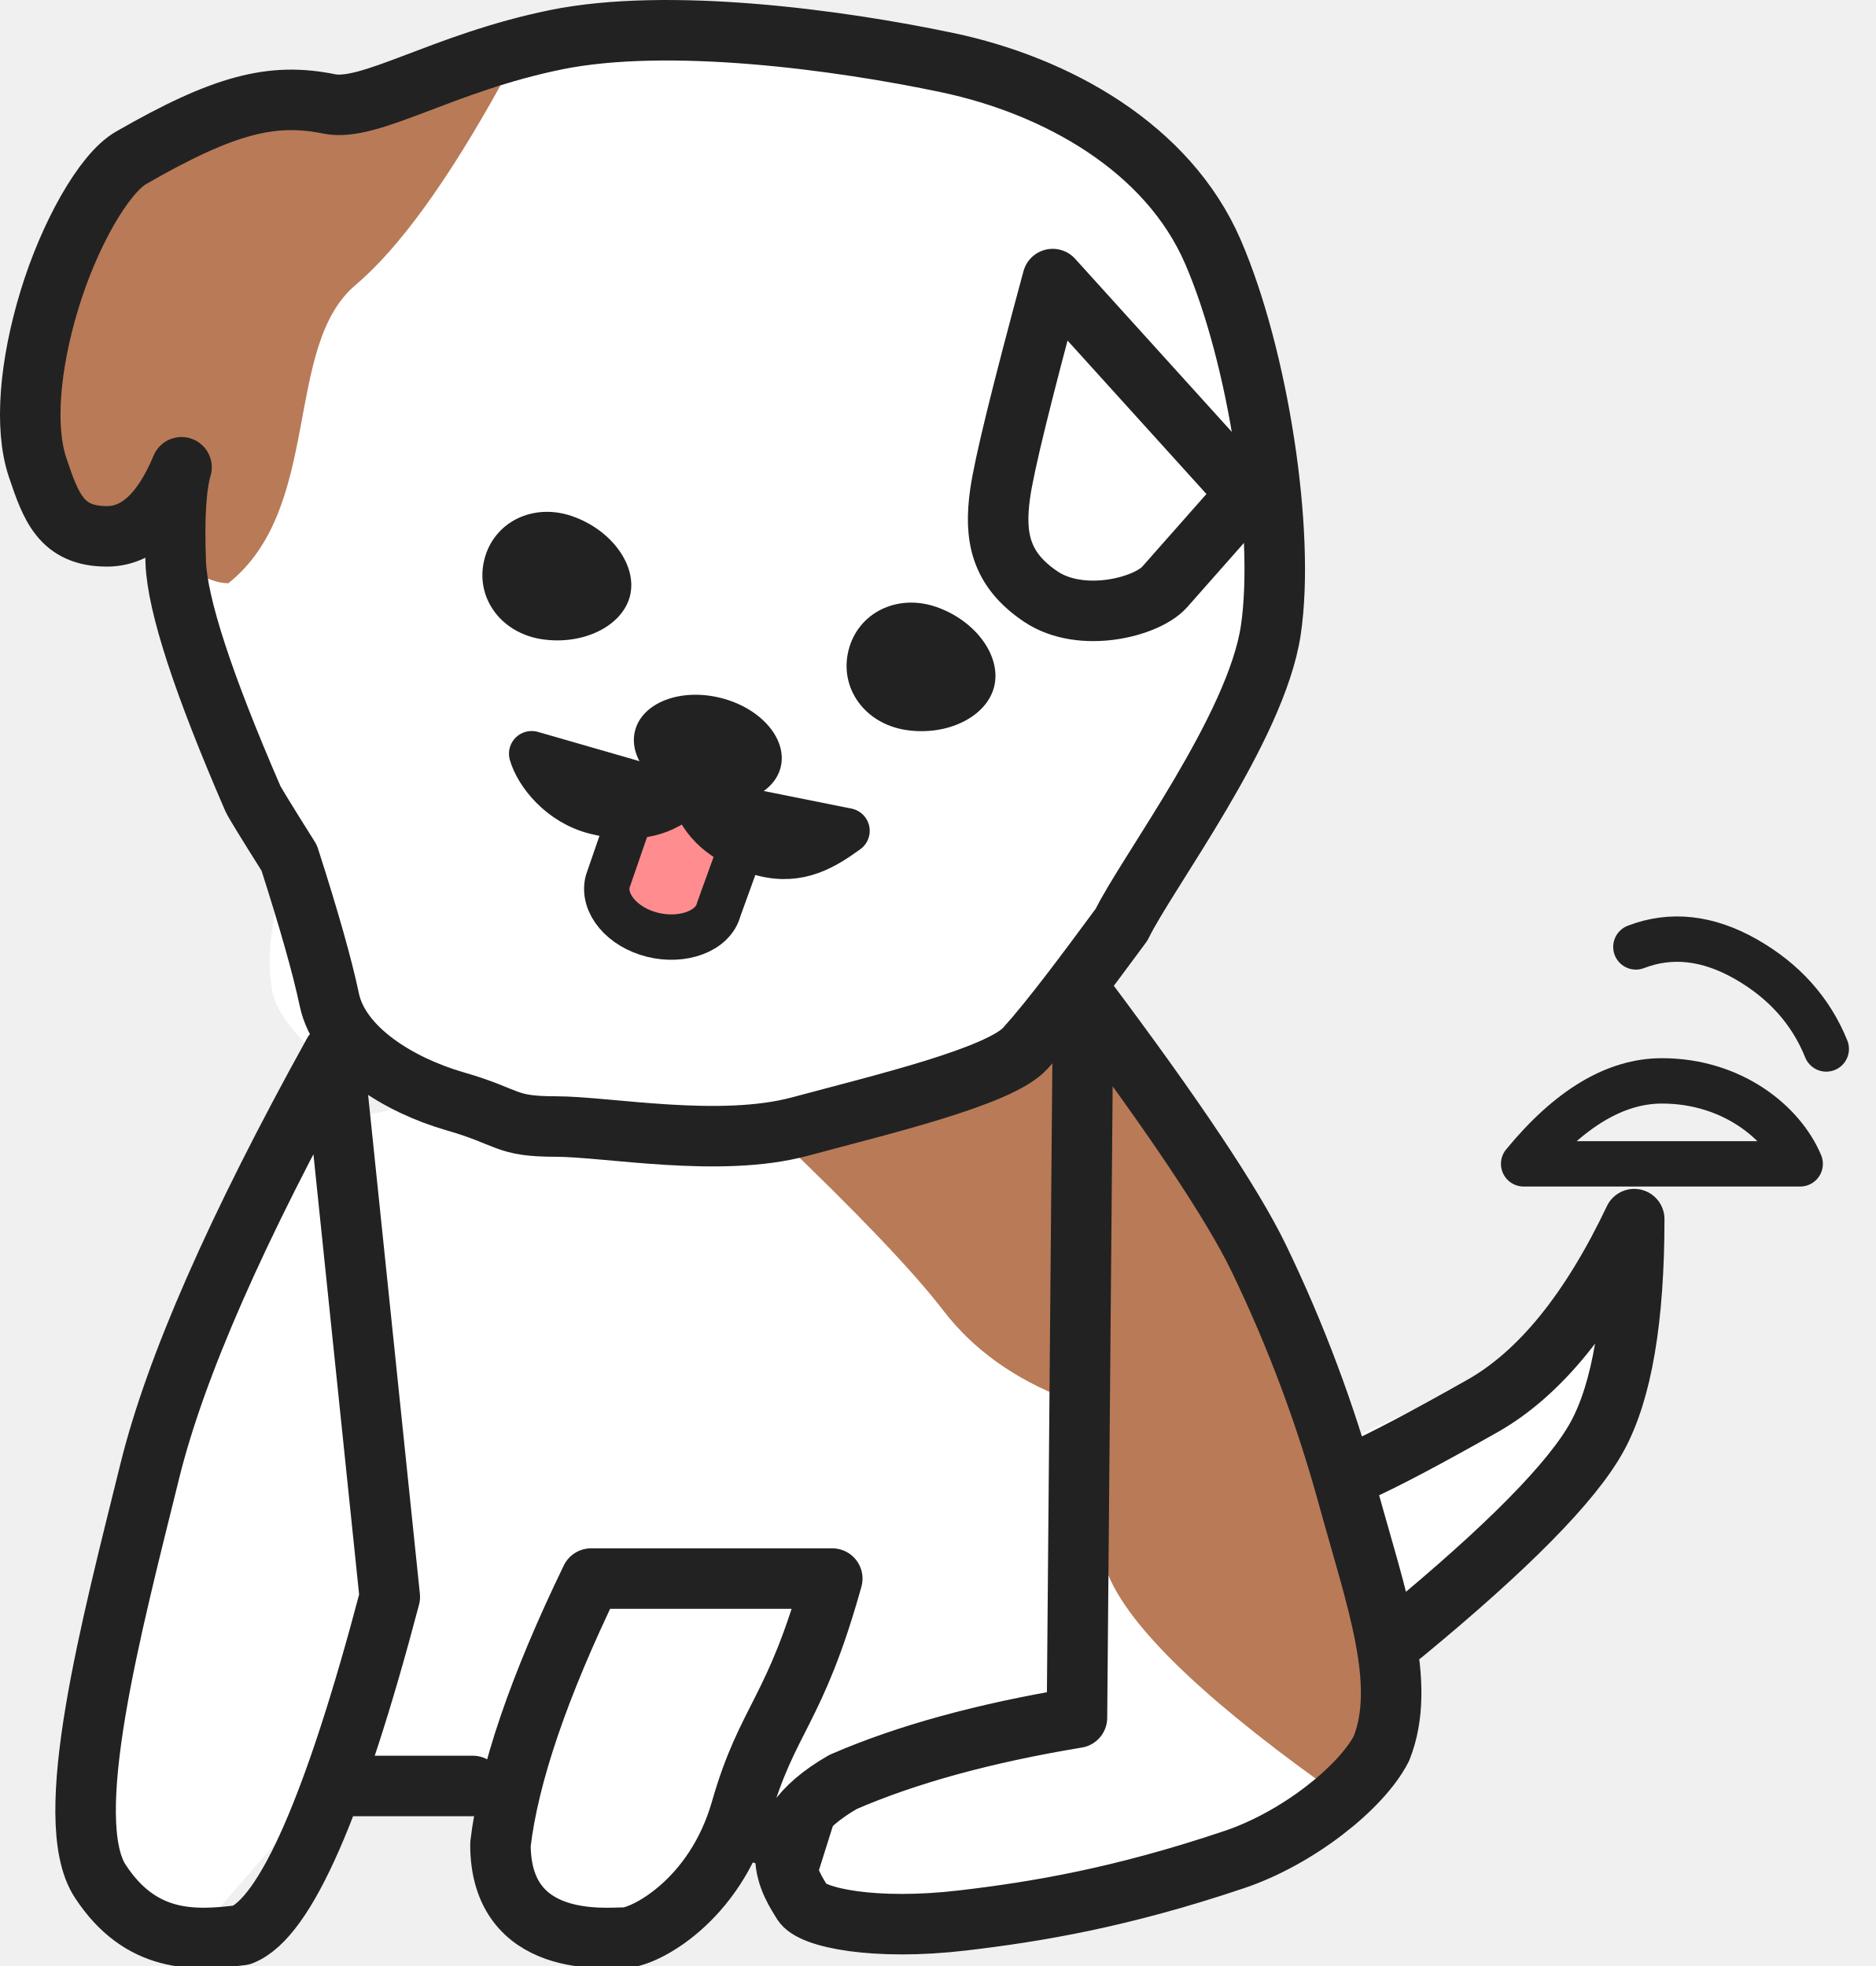
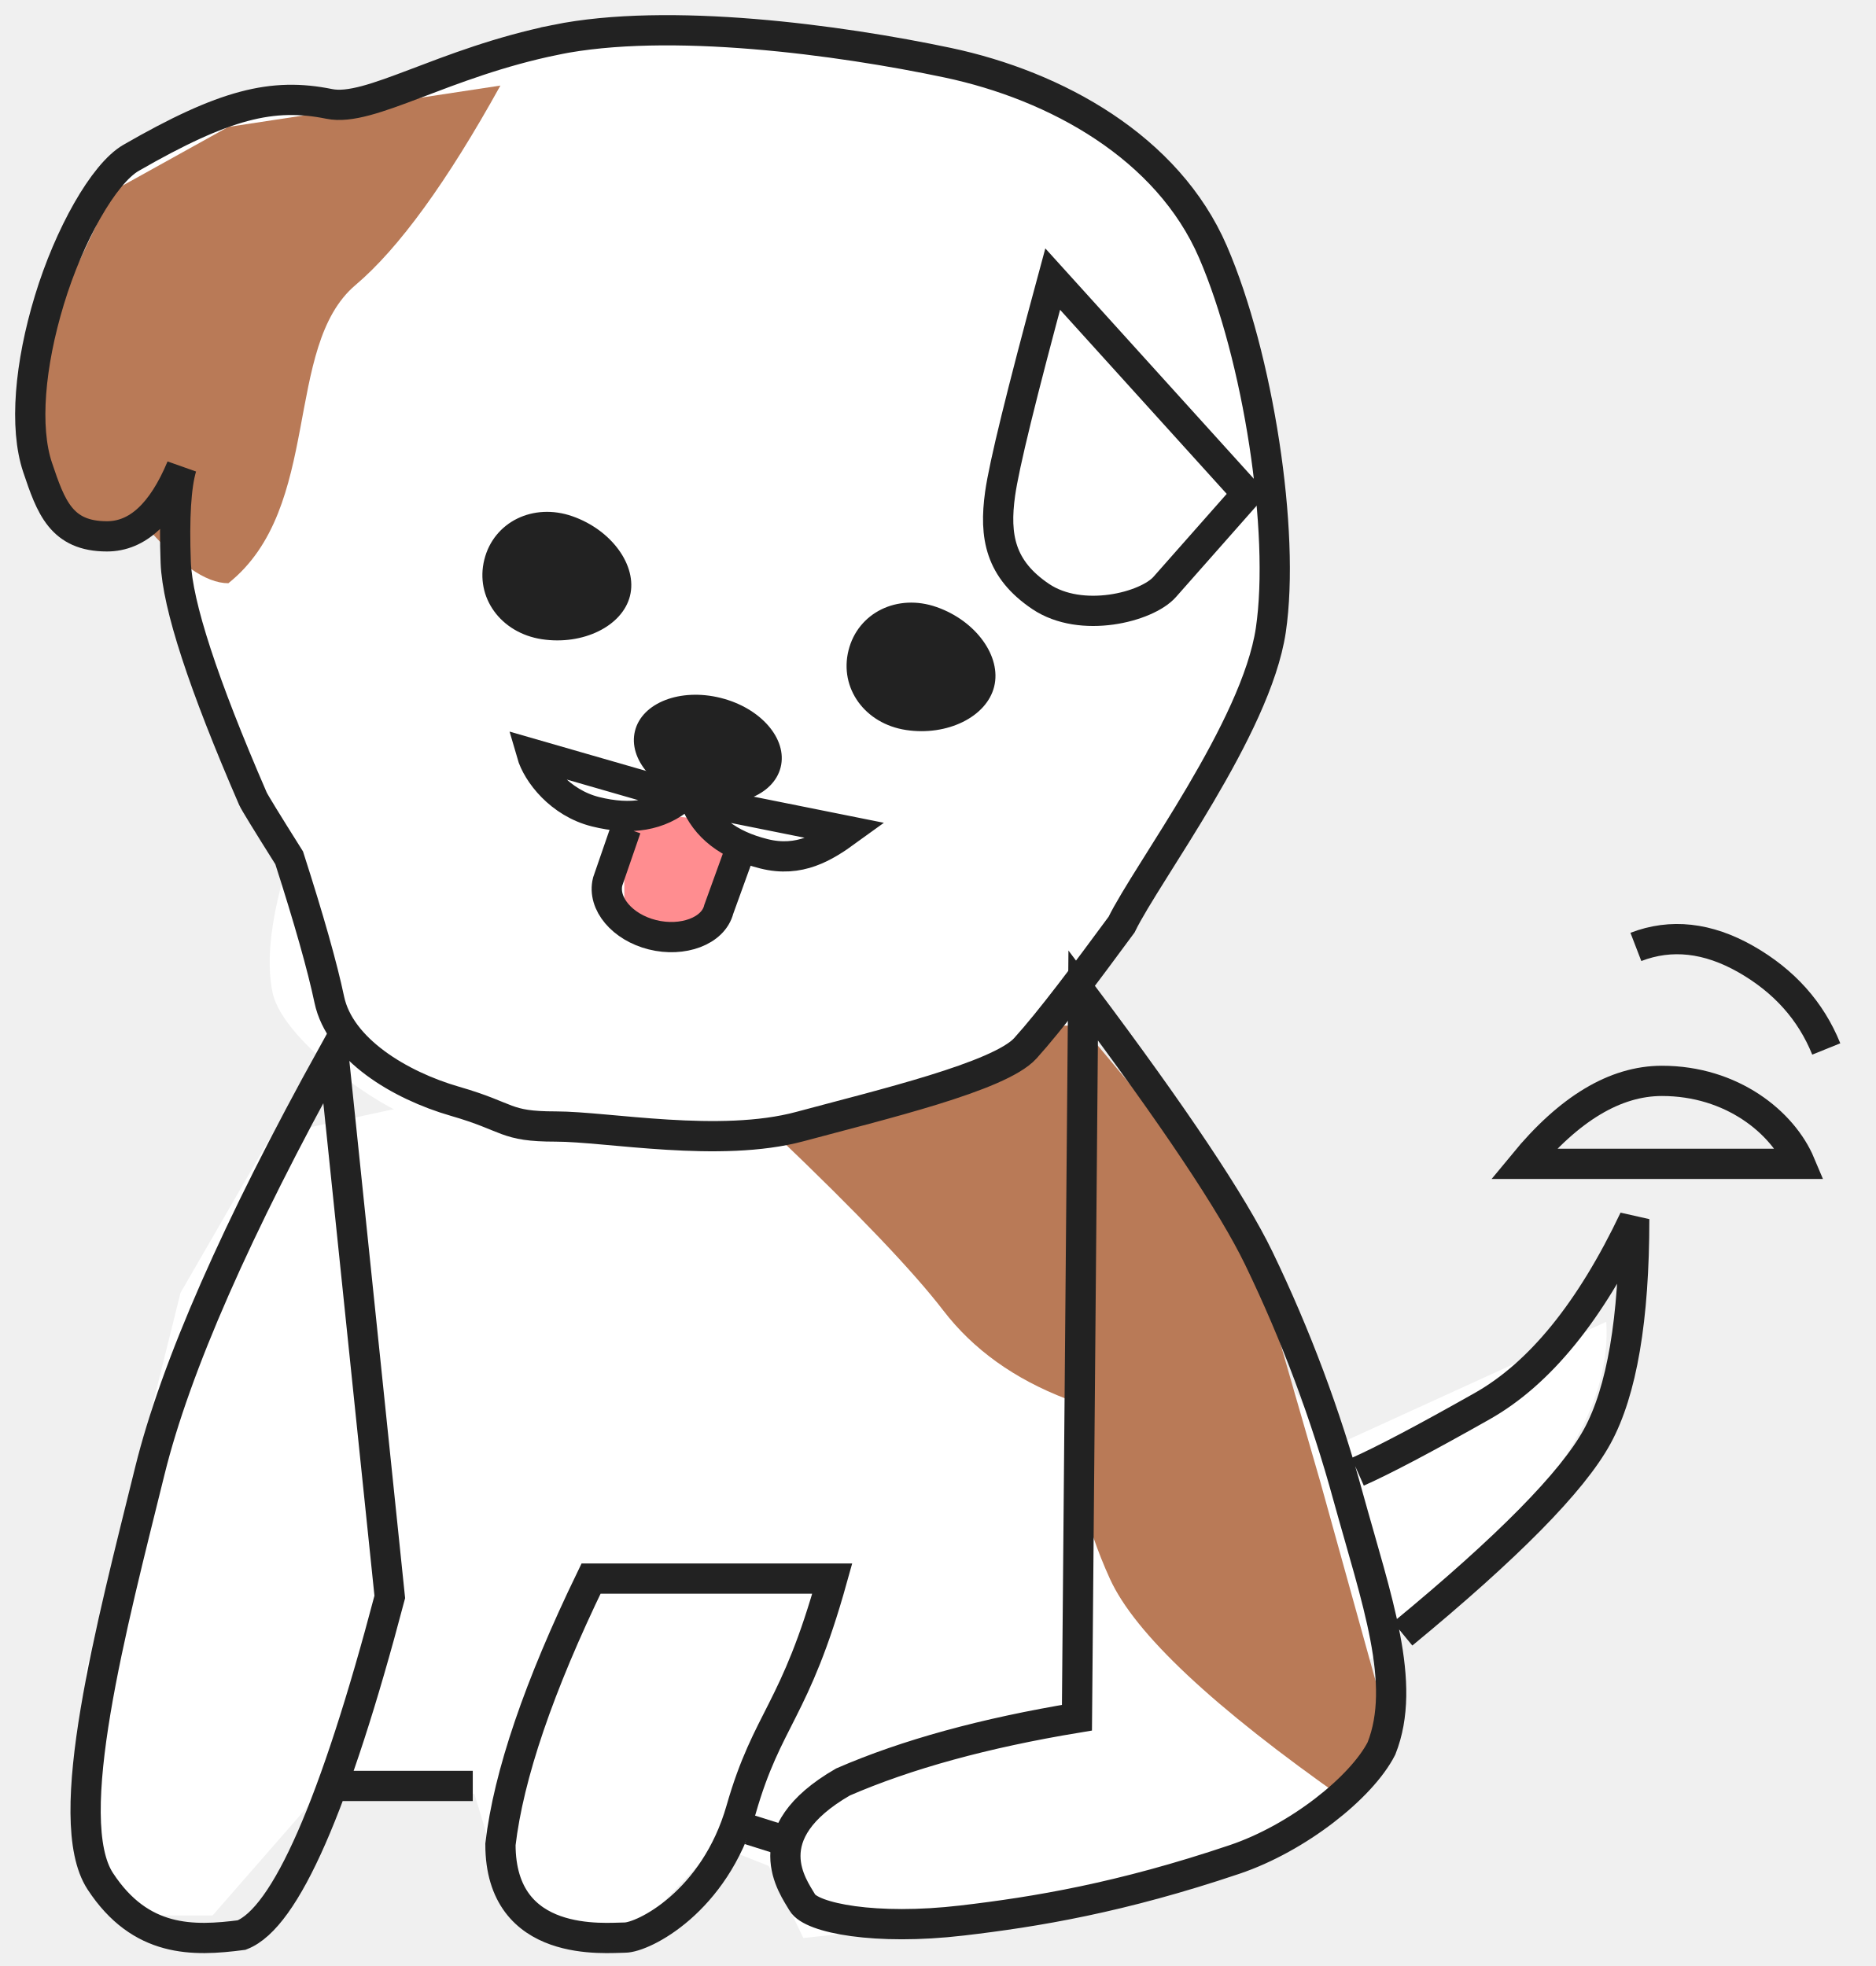
<svg xmlns="http://www.w3.org/2000/svg" width="62" height="65" viewBox="0 0 62 65" fill="none">
  <path fillRule="evenodd" clipRule="evenodd" d="M18.369 1.315C22.097 0.555 27.733 1.315 31.325 2.073C34.916 2.833 38.6 4.873 40.093 8.327C41.587 11.78 42.487 17.589 42.006 20.834C41.523 24.079 37.916 28.839 37.073 30.57C35.863 32.211 34.744 33.714 33.893 34.657C33.043 35.599 29.103 36.528 26.447 37.245C23.79 37.963 20.078 37.245 18.369 37.245C16.66 37.245 16.111 37.424 14.557 37.245C13.003 37.067 9.358 34.468 9.012 32.829C8.78 31.737 8.963 30.249 9.559 28.363C8.809 27.171 8.41 26.52 8.36 26.406C6.713 22.608 5.863 20.004 5.809 18.596C5.754 17.123 5.817 16.074 6 15.449C5.363 16.972 4.543 17.733 3.535 17.733C2.024 17.733 1.683 16.762 1.241 15.448C0.801 14.132 0.981 12.061 1.633 9.918C2.283 7.776 3.428 5.74 4.331 5.219C7.428 3.436 9.011 3.056 10.885 3.436C12.225 3.709 14.64 2.075 18.369 1.316V1.315Z" fill="white" />
  <path fillRule="evenodd" clipRule="evenodd" d="M8.967 37.545L5.966 42.744L3.829 51.341L2.828 55.306V59.823L3.829 63.329H7.027L10.539 59.307H15.68L16.9 63.328L20.8 64.076L23.7 61.016L25.41 61.691L26.554 64.075L38.205 62.797L44.777 58.719V55.306C47.926 52.645 50.124 50.444 51.373 48.699C52.622 46.956 53.196 45.29 53.094 43.701L43.934 47.884L39.964 41.214L34.247 32.081L8.967 37.547V37.545Z" fill="white" />
  <path fillRule="evenodd" clipRule="evenodd" d="M25.682 37.559C28.357 40.116 30.19 42.038 31.18 43.328C32.169 44.617 33.529 45.592 35.258 46.254C35.389 48.411 35.864 50.394 36.689 52.202C37.513 54.011 40.106 56.444 44.468 59.503L45.792 56.737L43.641 48.991L41.68 42.194L39.236 38.101L35.737 33.909H34.437L29.85 36.815L25.682 37.559V37.559ZM16.541 2.828C14.777 6.014 13.181 8.213 11.751 9.424C9.345 11.462 10.678 16.787 7.548 19.283C6.797 19.283 5.866 18.628 4.755 17.318H1.873L1.001 12.295L2.244 9.424L3.72 6.32L7.547 4.196L16.541 2.829V2.828Z" fill="#B97A57" />
-   <path fillRule="evenodd" clipRule="evenodd" d="M18.369 1.315C22.097 0.555 27.733 1.315 31.325 2.073C34.916 2.833 38.6 4.873 40.093 8.327C41.587 11.78 42.487 17.589 42.006 20.834C41.523 24.079 37.916 28.839 37.073 30.57C35.863 32.211 34.744 33.714 33.893 34.657C33.043 35.599 29.103 36.528 26.447 37.245C23.79 37.963 20.078 37.245 18.369 37.245C16.66 37.245 16.871 36.939 15.039 36.411C13.209 35.882 11.232 34.689 10.885 33.051C10.655 31.959 10.213 30.397 9.559 28.363C8.809 27.171 8.41 26.52 8.36 26.406C6.713 22.608 5.863 20.004 5.809 18.596C5.754 17.123 5.817 16.074 6 15.449C5.363 16.972 4.543 17.733 3.535 17.733C2.024 17.733 1.683 16.762 1.241 15.448C0.801 14.132 0.981 12.061 1.633 9.918C2.283 7.776 3.428 5.74 4.331 5.219C7.428 3.436 9.011 3.056 10.885 3.436C12.225 3.709 14.64 2.075 18.369 1.316V1.315Z" stroke="#222222" stroke-width="2" stroke-linecap="round" stroke-linejoin="round" />
-   <path d="M46.366 54.019C49.835 51.16 51.978 48.987 52.794 47.494C53.609 46.004 54.018 43.608 54.018 40.307C52.569 43.357 50.892 45.419 48.989 46.492C47.088 47.567 45.716 48.289 44.877 48.661M34.796 9.227C33.769 13.02 33.189 15.386 33.058 16.325C32.861 17.734 33.058 18.82 34.401 19.723C35.747 20.627 37.906 20.075 38.498 19.406L41.219 16.325L34.796 9.227ZM11.019 34.822C7.823 40.599 5.802 45.197 4.956 48.618C3.689 53.749 1.979 60.16 3.315 62.198C4.649 64.235 6.386 64.185 7.987 63.977C9.436 63.413 11.069 59.687 12.884 52.798L11.019 34.822ZM11.056 59.047H15.627H11.056ZM19.537 52.191C17.809 55.758 16.811 58.688 16.542 60.978C16.542 64.45 20.039 64.061 20.65 64.061C21.261 64.061 23.624 62.886 24.497 59.83C25.371 56.776 26.277 56.621 27.51 52.191H19.537ZM35.598 56.791C32.544 57.296 29.966 58.003 27.864 58.916C24.875 60.642 26.224 62.386 26.52 62.901C26.817 63.415 28.942 63.832 31.802 63.496C34.247 63.21 37.051 62.744 40.806 61.478C42.894 60.775 45.001 59.101 45.663 57.808C46.515 55.658 45.505 52.9 44.562 49.486C43.821 46.774 42.833 44.136 41.611 41.604C40.738 39.8 38.802 36.902 35.804 32.908L35.598 56.791Z" stroke="#222222" stroke-width="2" stroke-linecap="round" stroke-linejoin="round" />
+   <path fillRule="evenodd" clipRule="evenodd" d="M18.369 1.315C22.097 0.555 27.733 1.315 31.325 2.073C34.916 2.833 38.6 4.873 40.093 8.327C41.587 11.78 42.487 17.589 42.006 20.834C41.523 24.079 37.916 28.839 37.073 30.57C35.863 32.211 34.744 33.714 33.893 34.657C33.043 35.599 29.103 36.528 26.447 37.245C23.79 37.963 20.078 37.245 18.369 37.245C16.66 37.245 16.871 36.939 15.039 36.411C13.209 35.882 11.232 34.689 10.885 33.051C10.655 31.959 10.213 30.397 9.559 28.363C8.809 27.171 8.41 26.52 8.36 26.406C6.713 22.608 5.863 20.004 5.809 18.596C5.754 17.123 5.817 16.074 6 15.449C5.363 16.972 4.543 17.733 3.535 17.733C2.024 17.733 1.683 16.762 1.241 15.448C0.801 14.132 0.981 12.061 1.633 9.918C2.283 7.776 3.428 5.74 4.331 5.219C7.428 3.436 9.011 3.056 10.885 3.436C12.225 3.709 14.64 2.075 18.369 1.316V1.315Z" stroke="#222222" strokeWidth="2" strokeLinecap="round" strokeLinejoin="round" />
+   <path d="M46.366 54.019C49.835 51.16 51.978 48.987 52.794 47.494C53.609 46.004 54.018 43.608 54.018 40.307C52.569 43.357 50.892 45.419 48.989 46.492C47.088 47.567 45.716 48.289 44.877 48.661M34.796 9.227C33.769 13.02 33.189 15.386 33.058 16.325C32.861 17.734 33.058 18.82 34.401 19.723C35.747 20.627 37.906 20.075 38.498 19.406L41.219 16.325L34.796 9.227ZM11.019 34.822C7.823 40.599 5.802 45.197 4.956 48.618C3.689 53.749 1.979 60.16 3.315 62.198C4.649 64.235 6.386 64.185 7.987 63.977C9.436 63.413 11.069 59.687 12.884 52.798L11.019 34.822ZM11.056 59.047H15.627H11.056ZM19.537 52.191C17.809 55.758 16.811 58.688 16.542 60.978C16.542 64.45 20.039 64.061 20.65 64.061C21.261 64.061 23.624 62.886 24.497 59.83C25.371 56.776 26.277 56.621 27.51 52.191H19.537ZM35.598 56.791C32.544 57.296 29.966 58.003 27.864 58.916C24.875 60.642 26.224 62.386 26.52 62.901C26.817 63.415 28.942 63.832 31.802 63.496C34.247 63.21 37.051 62.744 40.806 61.478C42.894 60.775 45.001 59.101 45.663 57.808C46.515 55.658 45.505 52.9 44.562 49.486C43.821 46.774 42.833 44.136 41.611 41.604C40.738 39.8 38.802 36.902 35.804 32.908L35.598 56.791Z" stroke="#222222" strokeWidth="2" strokeLinecap="round" strokeLinejoin="round" />
  <path fillRule="evenodd" clipRule="evenodd" d="M17.91 21.134C19.27 21.341 20.575 20.701 20.824 19.702C21.073 18.704 20.222 17.525 18.922 17.069C17.625 16.614 16.32 17.254 16.009 18.502C15.698 19.749 16.549 20.926 17.91 21.134V21.134ZM29.947 24.135C31.308 24.343 32.613 23.701 32.861 22.703C33.111 21.705 32.26 20.526 30.96 20.071C29.662 19.614 28.357 20.256 28.047 21.503C27.736 22.75 28.587 23.928 29.947 24.135V24.135Z" fill="#222222" />
  <path d="M22.974 26.459C24.304 26.791 25.571 26.302 25.804 25.367C26.037 24.432 25.148 23.405 23.819 23.074C22.489 22.742 21.222 23.231 20.989 24.166C20.756 25.101 21.645 26.128 22.974 26.459Z" fill="#222222" />
  <path fillRule="evenodd" clipRule="evenodd" d="M20.62 27.066C21.693 26.963 22.494 26.968 23.023 27.083C23.553 27.198 23.955 27.454 24.228 27.851L23.052 31.276L20.645 30.676L20.62 27.065L20.62 27.066Z" fill="#FF8D90" />
-   <path d="M24.369 28.377L23.759 30.062C23.579 30.785 22.563 31.154 21.566 30.905C20.568 30.657 19.906 29.869 20.086 29.148L20.694 27.387M27.998 27.469C27.256 28.007 26.427 28.522 25.255 28.229C24.083 27.937 23.321 27.347 22.972 26.46L27.998 27.469ZM17.574 24.919C17.76 25.566 18.513 26.546 19.686 26.838C20.857 27.13 21.807 26.967 22.533 26.348L17.574 24.919Z" stroke="#222222" stroke-width="1.5" stroke-linecap="round" stroke-linejoin="round" />
-   <path d="M54.073 31.307C55.235 30.86 56.448 30.994 57.709 31.711C58.969 32.43 59.856 33.419 60.366 34.681M50.363 38.479C51.867 36.65 53.391 35.736 54.934 35.736C57.247 35.736 58.928 37.108 59.504 38.479H50.363Z" stroke="#222222" stroke-width="1.5" stroke-linecap="round" stroke-linejoin="round" />
-   <path d="M24.768 60.492L26.292 60.972" stroke="#222222" stroke-width="2" stroke-linecap="square" stroke-linejoin="round" />
+   <path d="M24.369 28.377L23.759 30.062C23.579 30.785 22.563 31.154 21.566 30.905C20.568 30.657 19.906 29.869 20.086 29.148L20.694 27.387M27.998 27.469C27.256 28.007 26.427 28.522 25.255 28.229C24.083 27.937 23.321 27.347 22.972 26.46L27.998 27.469ZM17.574 24.919C17.76 25.566 18.513 26.546 19.686 26.838C20.857 27.13 21.807 26.967 22.533 26.348L17.574 24.919Z" stroke="#222222" strokeWidth="1.5" strokeLinecap="round" strokeLinejoin="round" />
+   <path d="M54.073 31.307C55.235 30.86 56.448 30.994 57.709 31.711C58.969 32.43 59.856 33.419 60.366 34.681M50.363 38.479C51.867 36.65 53.391 35.736 54.934 35.736C57.247 35.736 58.928 37.108 59.504 38.479H50.363Z" stroke="#222222" strokeWidth="1.5" strokeLinecap="round" strokeLinejoin="round" />
+   <path d="M24.768 60.492L26.292 60.972" stroke="#222222" strokeWidth="2" strokeLinecap="square" strokeLinejoin="round" />
</svg>
